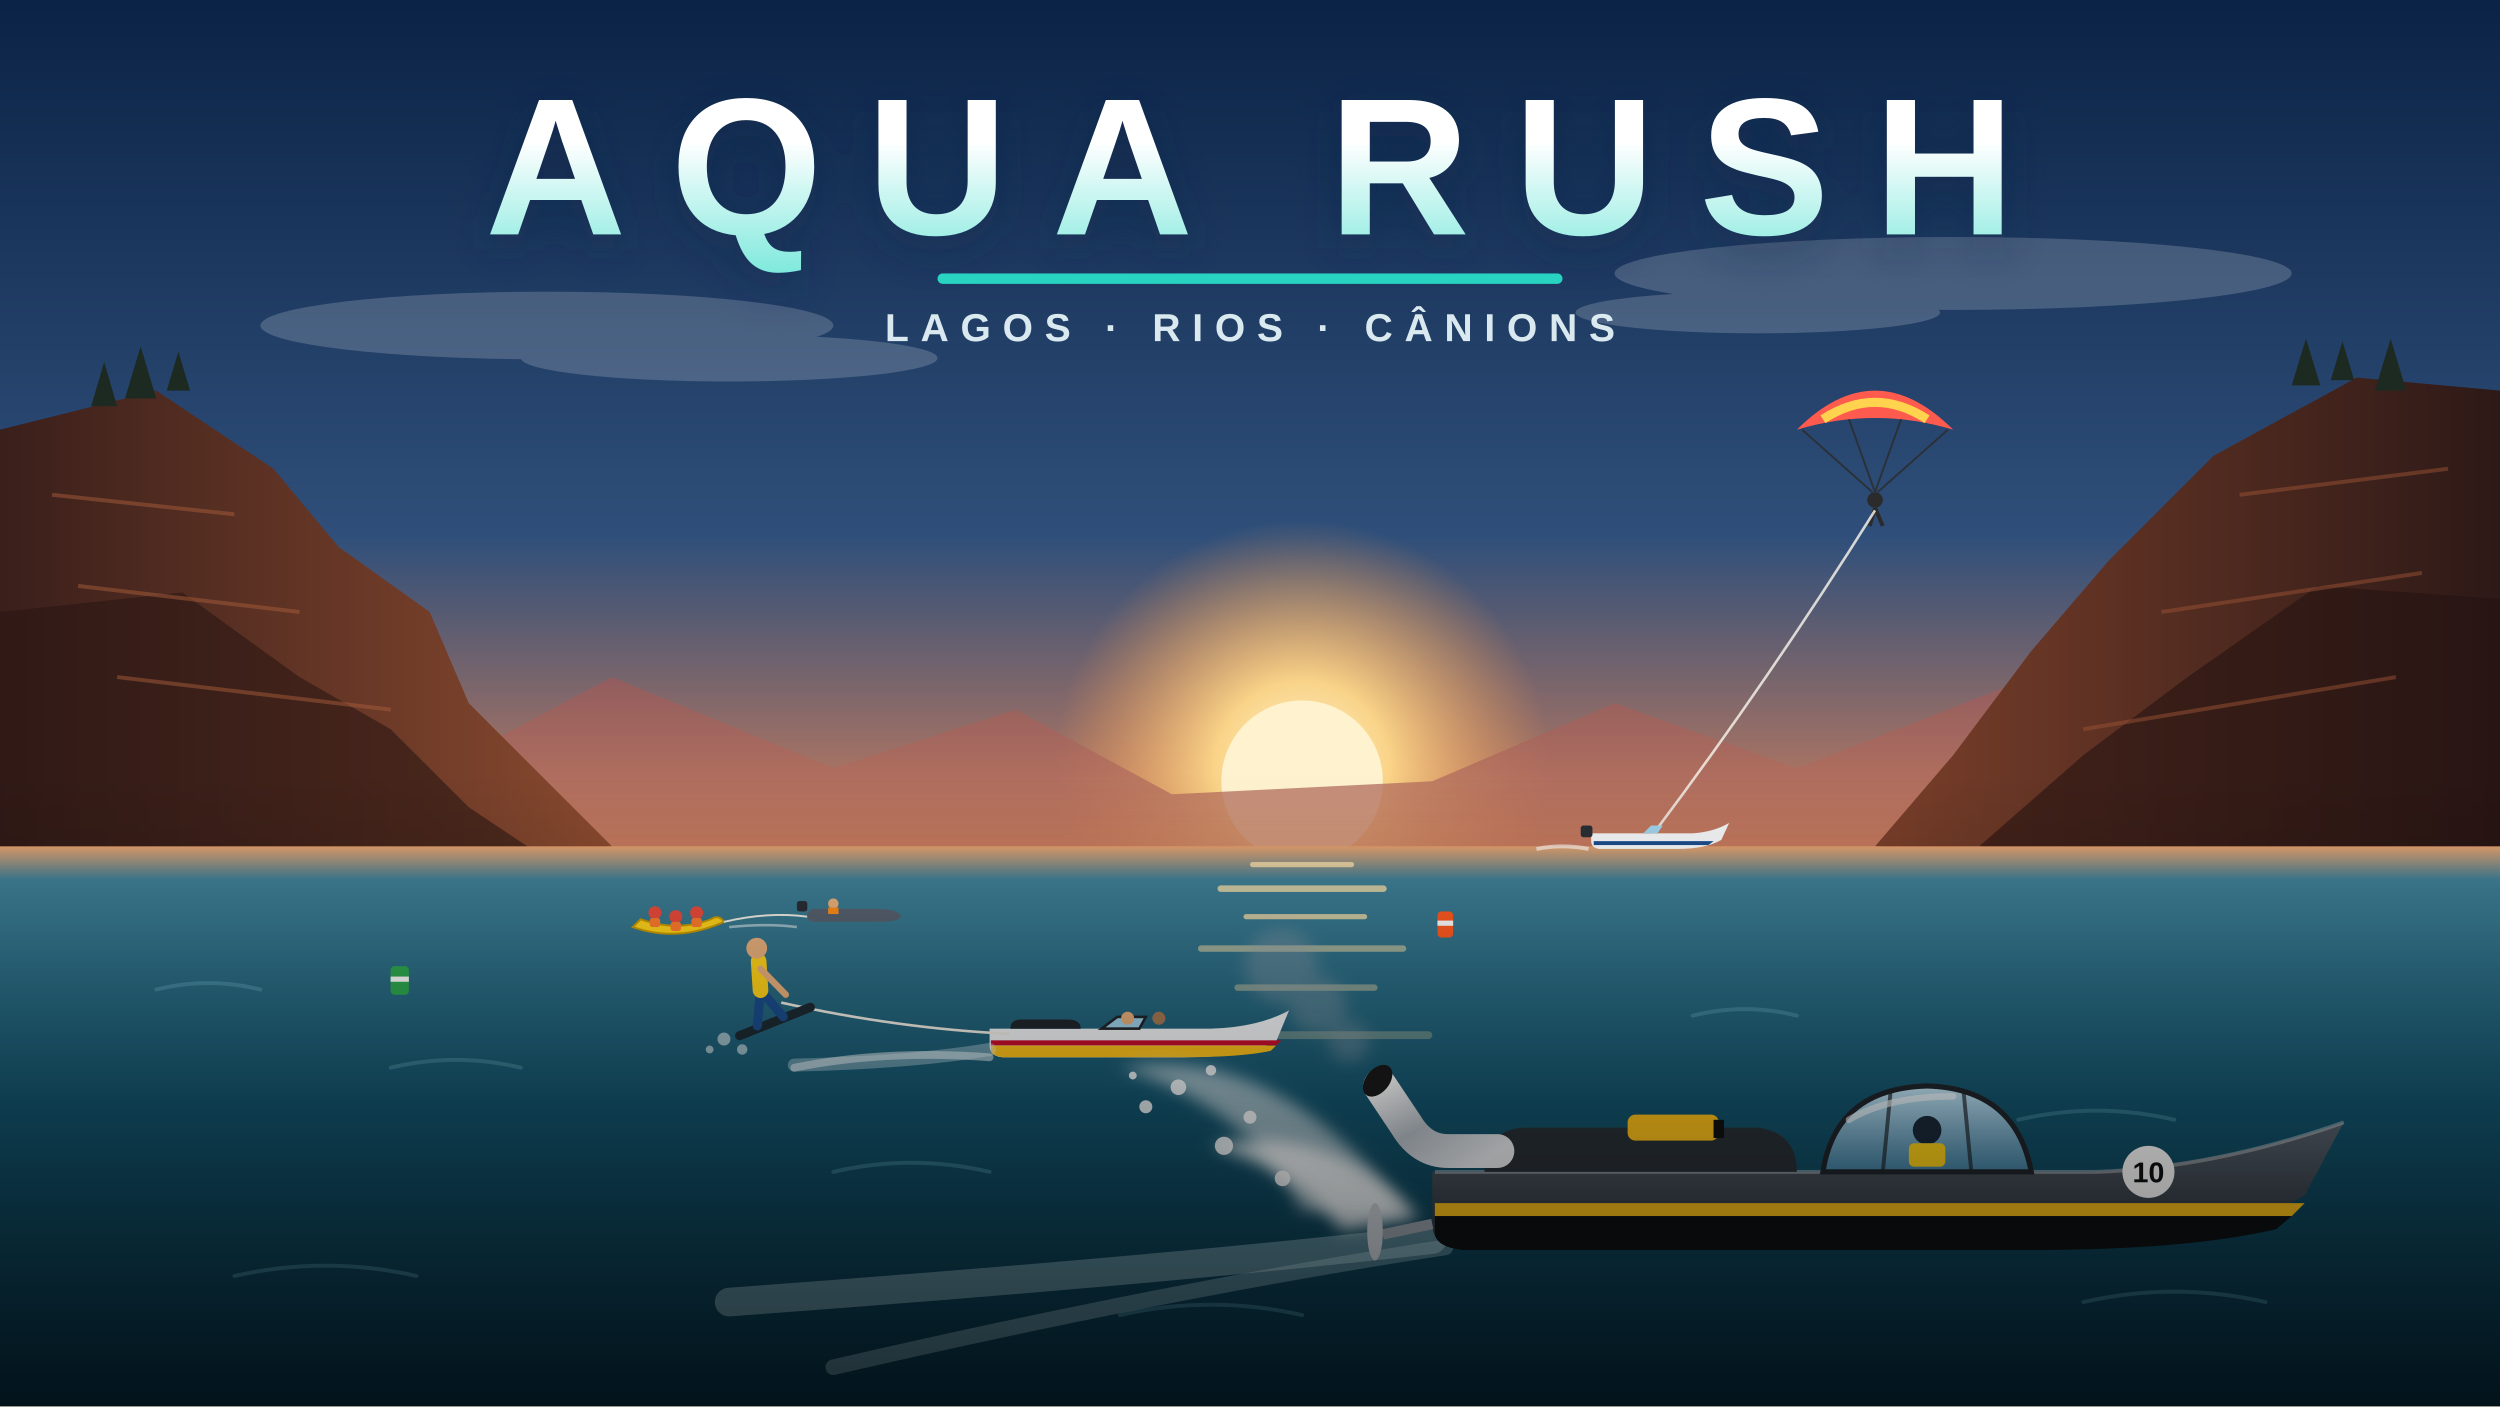
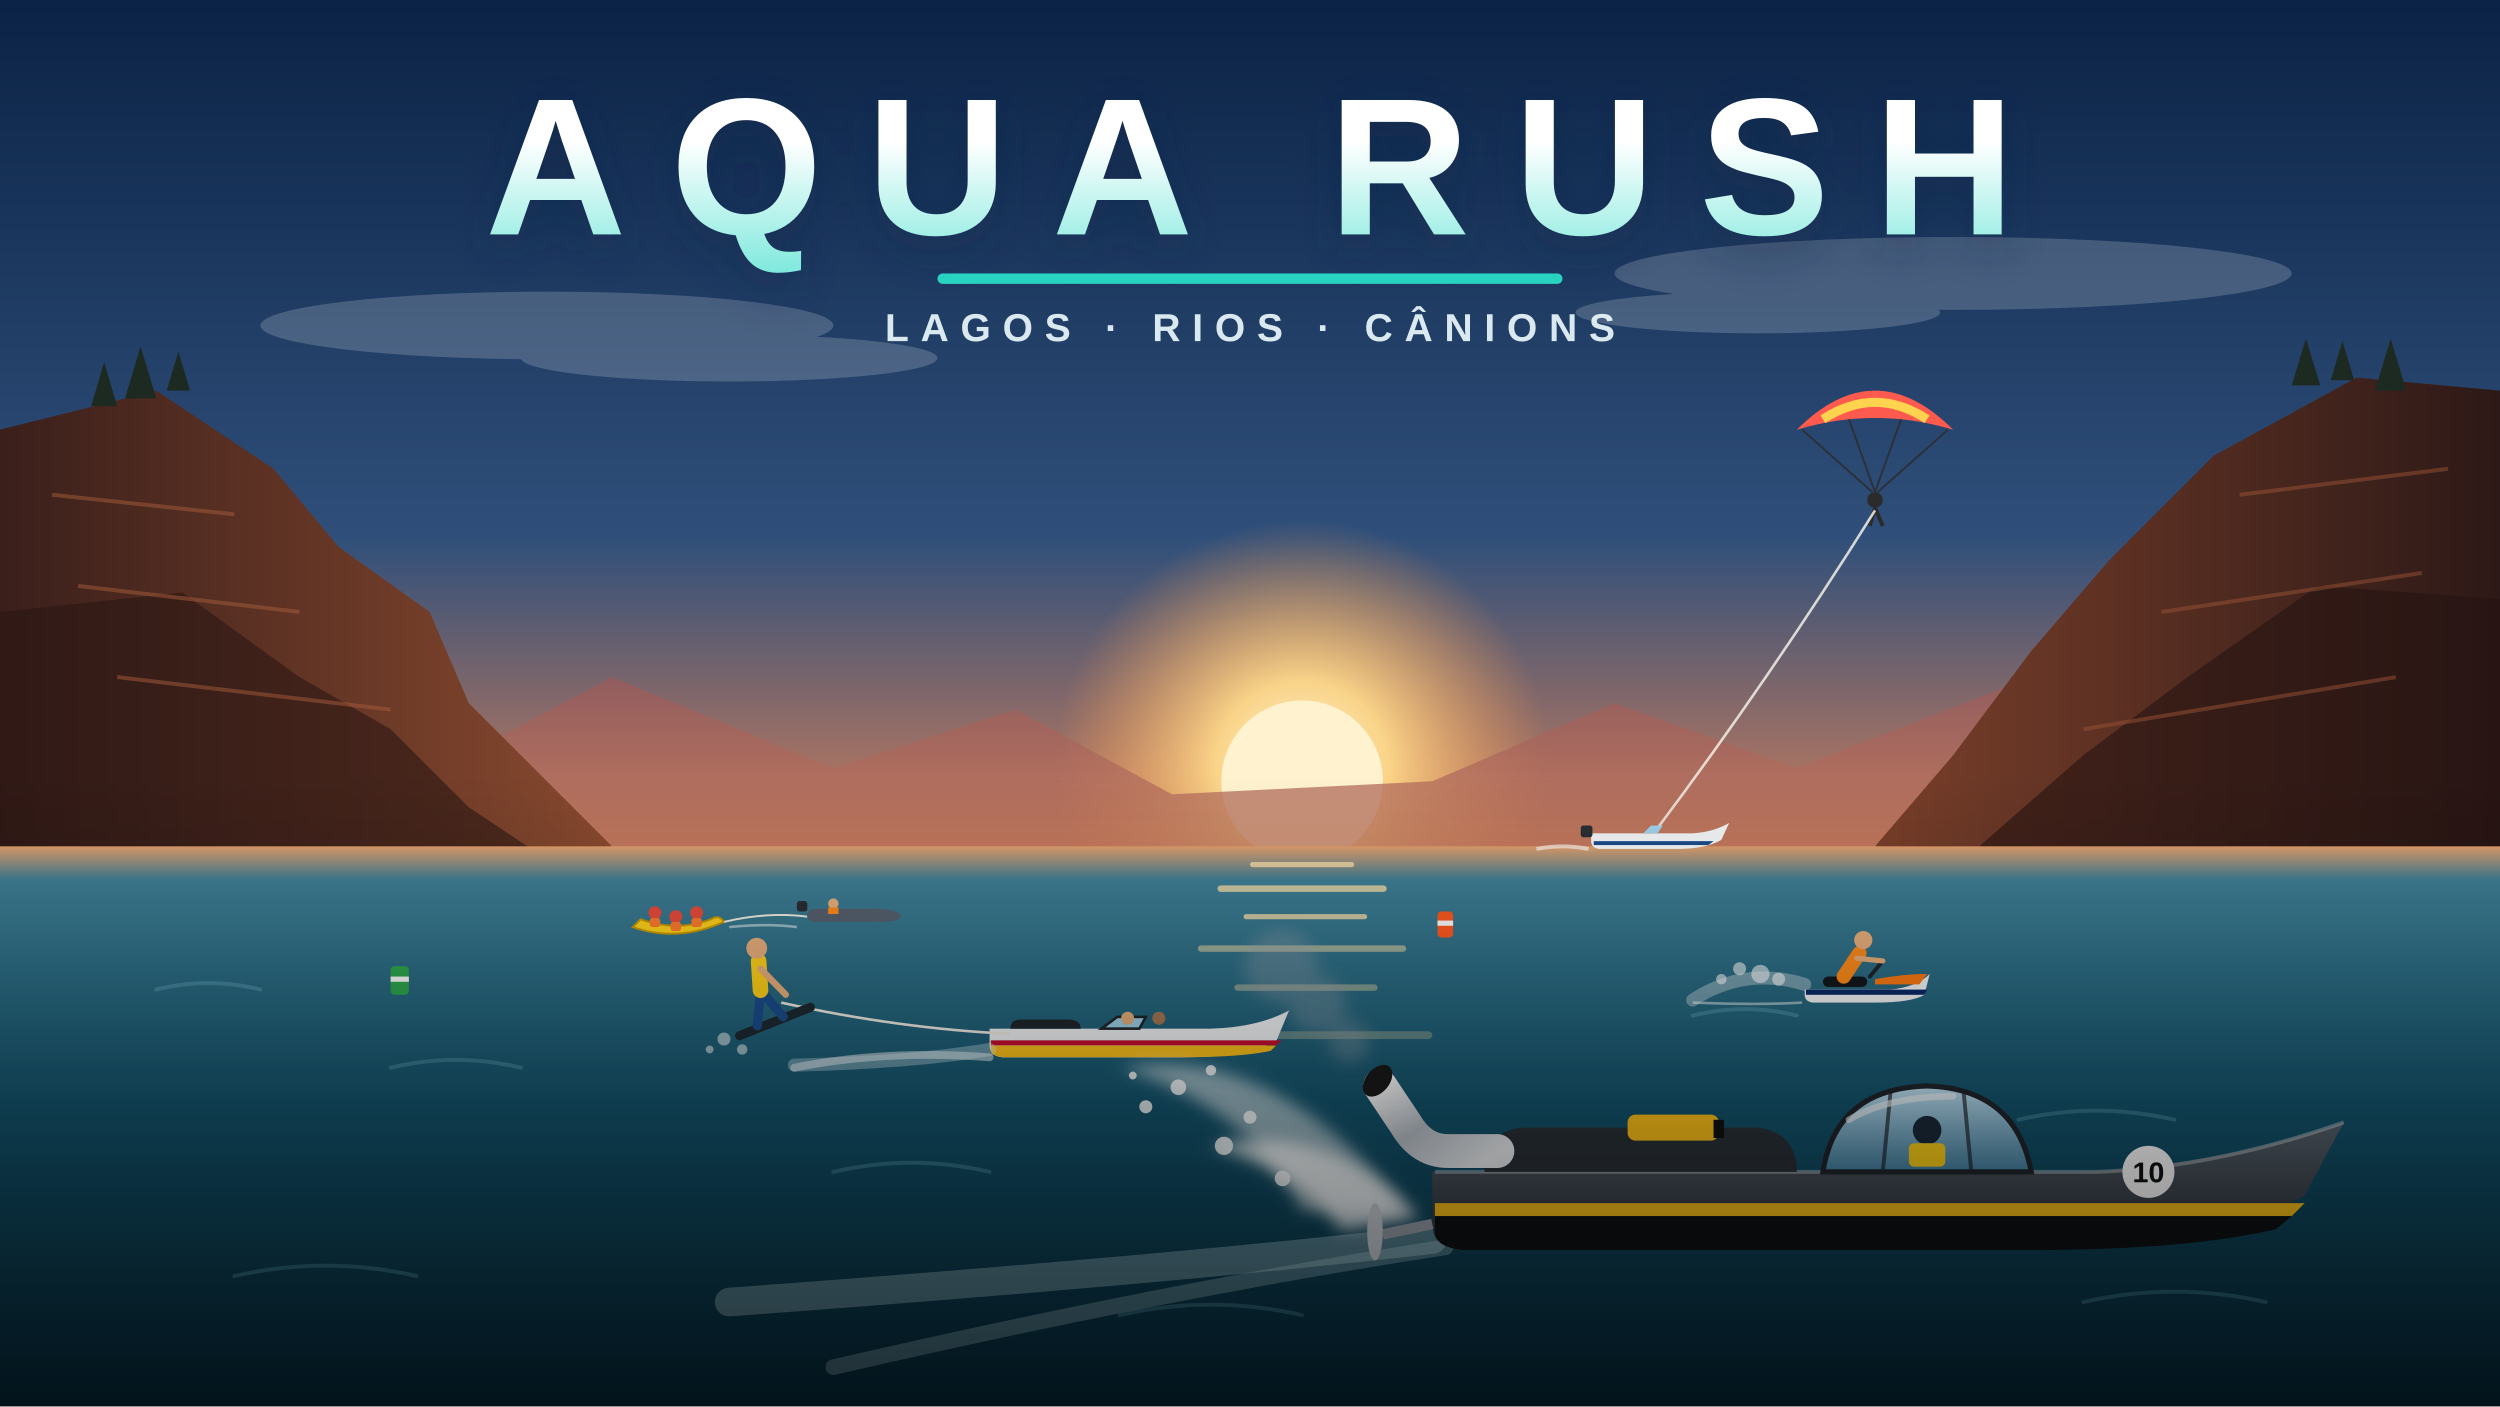
<svg xmlns="http://www.w3.org/2000/svg" viewBox="0 0 1920 1080" preserveAspectRatio="xMidYMid slice">
  <defs>
    <linearGradient id="sky" x1="0" y1="0" x2="0" y2="1">
      <stop offset="0" stop-color="#0b2346" />
      <stop offset="0.38" stop-color="#2f4f7a" />
      <stop offset="0.62" stop-color="#d9825a" />
      <stop offset="0.74" stop-color="#ffc173" />
    </linearGradient>
    <radialGradient id="sun" cx="0.5" cy="0.5" r="0.5">
      <stop offset="0" stop-color="#fff6d6" />
      <stop offset="0.35" stop-color="#ffd98a" stop-opacity="0.95" />
      <stop offset="1" stop-color="#ff9a4a" stop-opacity="0" />
    </radialGradient>
    <linearGradient id="water" x1="0" y1="0" x2="0" y2="1">
      <stop offset="0" stop-color="#e3a06d" />
      <stop offset="0.06" stop-color="#3f7f96" />
      <stop offset="0.45" stop-color="#14566f" />
      <stop offset="1" stop-color="#062b3c" />
    </linearGradient>
    <linearGradient id="cliffL" x1="0" y1="0" x2="1" y2="0">
      <stop offset="0" stop-color="#3a1f1b" />
      <stop offset="1" stop-color="#8a4a2f" />
    </linearGradient>
    <linearGradient id="cliffR" x1="1" y1="0" x2="0" y2="0">
      <stop offset="0" stop-color="#2d1917" />
      <stop offset="1" stop-color="#7a3f2a" />
    </linearGradient>
    <linearGradient id="far" x1="0" y1="0" x2="0" y2="1">
      <stop offset="0" stop-color="#9a5a5a" />
      <stop offset="1" stop-color="#c47a5f" />
    </linearGradient>
    <linearGradient id="hull10" x1="0" y1="0" x2="0" y2="1">
      <stop offset="0" stop-color="#58636e" />
      <stop offset="1" stop-color="#2a3138" />
    </linearGradient>
    <linearGradient id="chrome" x1="0" y1="0" x2="1" y2="1">
      <stop offset="0" stop-color="#ffffff" />
      <stop offset="0.5" stop-color="#b9c1c9" />
      <stop offset="1" stop-color="#eef1f4" />
    </linearGradient>
    <linearGradient id="canopy" x1="0" y1="0" x2="0" y2="1">
      <stop offset="0" stop-color="#cfefff" stop-opacity="0.95" />
      <stop offset="1" stop-color="#4f8db0" stop-opacity="0.85" />
    </linearGradient>
    <linearGradient id="logo" x1="0" y1="0" x2="0" y2="1">
      <stop offset="0.25" stop-color="#ffffff" />
      <stop offset="1" stop-color="#7fe9dd" />
    </linearGradient>
    <linearGradient id="vign" x1="0" y1="0" x2="0" y2="1">
      <stop offset="0.55" stop-color="#000" stop-opacity="0" />
      <stop offset="1" stop-color="#000" stop-opacity="0.55" />
    </linearGradient>
    <filter id="soft" x="-20%" y="-20%" width="140%" height="140%">
      <feGaussianBlur stdDeviation="6" />
    </filter>
    <filter id="glow" x="-50%" y="-50%" width="200%" height="200%">
      <feGaussianBlur stdDeviation="18" />
    </filter>
  </defs>
  <rect width="1920" height="1080" fill="url(#sky)" />
  <circle cx="1000" cy="590" r="190" fill="url(#sun)" />
  <circle cx="1000" cy="600" r="62" fill="#fff3cf" />
  <g fill="#ffffff" opacity="0.18">
    <ellipse cx="420" cy="250" rx="220" ry="26" />
    <ellipse cx="560" cy="275" rx="160" ry="18" />
    <ellipse cx="1500" cy="210" rx="260" ry="28" />
    <ellipse cx="1350" cy="240" rx="140" ry="16" />
  </g>
  <path d="M0 640 L180 560 L320 600 L470 520 L640 590 L780 545 L900 610 L1100 600 L1240 540 L1380 590 L1560 520 L1720 585 L1920 545 L1920 660 L0 660 Z" fill="url(#far)" opacity="0.75" />
  <path d="M0 330 L120 300 L210 360 L260 420 L330 470 L360 540 L420 600 L470 650 L0 700 Z" fill="url(#cliffL)" />
  <path d="M0 470 L140 455 L230 520 L300 560 L360 620 L420 660 L0 700 Z" fill="#2a1513" opacity="0.6" />
  <g stroke="#a65c39" stroke-width="3" opacity="0.5">
    <path d="M40 380 L180 395" />
    <path d="M60 450 L230 470" />
    <path d="M90 520 L300 545" />
  </g>
  <path d="M1920 300 L1810 290 L1700 350 L1620 430 L1560 500 L1500 580 L1440 650 L1920 700 Z" fill="url(#cliffR)" />
  <path d="M1920 460 L1780 450 L1680 520 L1600 580 L1520 650 L1920 700 Z" fill="#241210" opacity="0.6" />
  <g stroke="#9a5233" stroke-width="3" opacity="0.5">
    <path d="M1880 360 L1720 380" />
    <path d="M1860 440 L1660 470" />
    <path d="M1840 520 L1600 560" />
  </g>
  <g fill="#1d2a22">
    <path d="M70 312 l10 -34 l10 34 Z" />
    <path d="M96 306 l12 -40 l12 40 Z" />
    <path d="M128 300 l9 -30 l9 30 Z" />
    <path d="M1760 296 l11 -36 l11 36 Z" />
    <path d="M1790 292 l9 -30 l9 30 Z" />
    <path d="M1824 300 l12 -40 l12 40 Z" />
  </g>
  <rect y="650" width="1920" height="430" fill="url(#water)" />
  <g fill="#ffe2a8" opacity="0.75">
    <rect x="960" y="662" width="80" height="4" rx="2" />
    <rect x="935" y="680" width="130" height="5" rx="2.5" />
    <rect x="955" y="702" width="95" height="4" rx="2" />
    <rect x="920" y="726" width="160" height="5" rx="2.5" opacity="0.7" />
    <rect x="948" y="756" width="110" height="5" rx="2.5" opacity="0.55" />
    <rect x="900" y="792" width="200" height="6" rx="3" opacity="0.4" />
  </g>
  <g stroke="#7fc9da" stroke-width="3" fill="none" opacity="0.28" stroke-linecap="round">
    <path d="M120 760 q40 -10 80 0" />
    <path d="M300 820 q50 -12 100 0" />
    <path d="M640 900 q60 -14 120 0" />
    <path d="M1300 780 q40 -10 80 0" />
    <path d="M1550 860 q60 -14 120 0" />
    <path d="M180 980 q70 -16 140 0" />
    <path d="M860 1010 q70 -16 140 0" />
    <path d="M1600 1000 q70 -16 140 0" />
  </g>
  <g>
    <path d="M1380 330 Q1440 270 1500 330 Q1440 312 1380 330 Z" fill="#ff5a4e" />
    <path d="M1400 322 Q1440 296 1480 322" stroke="#ffd34d" stroke-width="7" fill="none" />
    <g stroke="#2b2b2b" stroke-width="1.5" opacity="0.8">
      <path d="M1384 330 L1438 378" />
      <path d="M1496 330 L1442 378" />
      <path d="M1420 322 L1440 378" />
      <path d="M1460 322 L1440 378" />
    </g>
    <circle cx="1440" cy="384" r="6" fill="#2b2b2b" />
    <path d="M1440 390 L1436 404 M1440 390 L1446 404" stroke="#2b2b2b" stroke-width="3" />
    <path d="M1440 392 Q1360 520 1270 640" stroke="#f2efe6" stroke-width="2" fill="none" opacity="0.85" />
    <path d="M1222 640 H1300 Q1316 639 1328 632 L1322 645 Q1310 652 1288 652 H1228 Q1222 651 1222 646 Z" fill="#f4f6f8" />
    <path d="M1224 646 H1316 L1312 649 H1224 Z" fill="#1b4d8c" />
    <path d="M1262 640 l6 -6 h9 l-4 6 Z" fill="#9fd3ea" />
    <rect x="1214" y="634" width="9" height="9" rx="2" fill="#2a2f35" />
    <path d="M1180 652 Q1200 648 1220 652" stroke="#ffffff" stroke-width="3" opacity="0.6" fill="none" />
  </g>
  <g>
    <path d="M486 712 Q520 724 556 708 Q552 702 546 706 Q520 716 492 706 Z" fill="#ffd21a" stroke="#c99a00" stroke-width="1.5" />
    <g fill="#e94b3c">
      <circle cx="503" cy="701" r="5" />
      <circle cx="519" cy="704" r="5" />
      <circle cx="535" cy="701" r="5" />
    </g>
    <g fill="#ff7b2e">
      <rect x="499" y="705" width="8" height="7" rx="2" />
      <rect x="515" y="708" width="8" height="7" rx="2" />
      <rect x="531" y="705" width="8" height="7" rx="2" />
    </g>
    <path d="M556 708 Q590 700 620 704" stroke="#f2efe6" stroke-width="1.5" fill="none" />
    <rect x="620" y="698" width="58" height="10" rx="5" fill="#56616e" />
    <path d="M672 698 Q690 698 692 704 Q690 708 676 708 Z" fill="#56616e" />
    <rect x="612" y="692" width="8" height="8" rx="2" fill="#2a2f35" />
    <circle cx="640" cy="694" r="4" fill="#e9b07c" />
    <rect x="636" y="697" width="8" height="5" fill="#ff8c1a" />
    <path d="M560 712 Q590 709 612 712" stroke="#ffffff" stroke-width="2" opacity="0.5" fill="none" />
  </g>
  <g>
    <path d="M610 820 Q680 806 760 812" stroke="#ffffff" stroke-width="6" opacity="0.5" fill="none" stroke-linecap="round" />
    <path d="M760 790 H930 Q966 789 990 776 L980 800 Q954 812 906 812 H770 Q760 811 760 803 Z" fill="#f4f6f8" />
    <path d="M761 799 H984 L980 803 H761 Z" fill="#c8102e" />
    <path d="M761 803 H980 L976 807 Q954 812 906 812 H770 Q762 811 761 807 Z" fill="#ffc21a" />
    <path d="M846 790 l12 -9 h22 l-5 9 Z" fill="#9fd3ea" stroke="#20262c" stroke-width="2" />
    <path d="M776 790 H830 Q830 783 820 783 H784 Q776 783 776 790 Z" fill="#20262c" />
    <circle cx="866" cy="782" r="5" fill="#e9b07c" />
    <circle cx="890" cy="782" r="5" fill="#a87a55" />
    <path d="M760 806 Q700 816 610 818" stroke="#e8f6fb" stroke-width="10" opacity="0.35" fill="none" stroke-linecap="round" />
    <path d="M776 794 Q690 790 600 770" stroke="#f2efe6" stroke-width="2" fill="none" />
    <g transform="rotate(-14 586 760)">
      <path d="M560 790 L618 782" stroke="#1d2a33" stroke-width="7" stroke-linecap="round" />
      <path d="M575 786 L584 760 L596 784" stroke="#1b4d8c" stroke-width="7" stroke-linecap="round" fill="none" />
      <path d="M584 760 L588 738" stroke="#ffd21a" stroke-width="12" stroke-linecap="round" />
      <circle cx="589" cy="728" r="8" fill="#e9b07c" />
      <path d="M588 744 L602 768" stroke="#e9b07c" stroke-width="5" stroke-linecap="round" />
    </g>
    <g fill="#ffffff" opacity="0.55">
      <circle cx="556" cy="798" r="5" />
      <circle cx="570" cy="806" r="4" />
      <circle cx="545" cy="806" r="3" />
    </g>
+   </g>
+   <g>
+     <path d="M1300 768 Q1340 742 1386 756" stroke="#ffffff" stroke-width="10" opacity="0.35" fill="none" stroke-linecap="round" />
+     <g fill="#ffffff" opacity="0.6">
+       <circle cx="1352" cy="748" r="7" />
+       <circle cx="1336" cy="744" r="5" />
+       <circle cx="1366" cy="752" r="5" />
+       <circle cx="1322" cy="752" r="4" />
+     </g>
+     <path d="M1386 760 H1452 Q1472 758 1482 748 L1478 764 Q1468 770 1440 770 H1392 Q1386 769 1386 764 Z" fill="#f4f6f8" />
+     <path d="M1387 760 H1480 L1478 764 H1387 Z" fill="#0b2a6b" />
+     <path d="M1440 752 Q1462 748 1480 748 L1474 756 H1440 Z" fill="#ff7a12" />
+     <rect x="1400" y="750" width="34" height="8" rx="4" fill="#15181b" />
+     <path d="M1436 750 l10 -12" stroke="#20262c" stroke-width="3" stroke-linecap="round" />
+     <path d="M1416 750 L1428 732" stroke="#ff8c1a" stroke-width="11" stroke-linecap="round" />
+     <circle cx="1431" cy="722" r="7" fill="#e9b07c" />
+     <path d="M1426 736 L1446 738" stroke="#e9b07c" stroke-width="4" stroke-linecap="round" />
+     <path d="M1384 770 Q1350 772 1300 770" stroke="#ffffff" stroke-width="2" opacity="0.5" fill="none" />
  </g>
  <g>
    <rect x="1104" y="700" width="12" height="20" rx="3" fill="#ff5a1f" />
    <rect x="1104" y="707" width="12" height="4" fill="#fff" />
    <rect x="300" y="742" width="14" height="22" rx="3" fill="#2fa84f" />
    <rect x="300" y="750" width="14" height="4" fill="#fff" />
  </g>
  <g>
    <g fill="#ffffff">
      <path d="M1080 930 Q980 800 860 820 Q960 850 1000 930 Z" opacity="0.55" filter="url(#soft)" />
      <path d="M1090 935 Q1020 860 930 880 Q1000 900 1030 945 Z" opacity="0.8" filter="url(#soft)" />
    </g>
    <g fill="#ffffff" opacity="0.85">
      <circle cx="905" cy="835" r="6" />
      <circle cx="930" cy="822" r="4" />
      <circle cx="880" cy="850" r="5" />
      <circle cx="960" cy="858" r="5" />
      <circle cx="940" cy="880" r="7" />
      <circle cx="985" cy="905" r="6" />
      <circle cx="870" cy="826" r="3" />
    </g>
    <path d="M1100 952 Q900 975 560 1000" stroke="#d7f0f7" stroke-width="22" opacity="0.35" fill="none" stroke-linecap="round" />
    <path d="M1110 958 Q900 990 640 1050" stroke="#d7f0f7" stroke-width="12" opacity="0.3" fill="none" stroke-linecap="round" />
    <path d="M1100 900 H1600 Q1700 896 1800 862 L1770 918 Q1700 958 1560 960 H1124 Q1100 958 1100 940 Z" fill="url(#hull10)" />
    <path d="M1102 924 H1770 L1760 934 H1102 Z" fill="#ffc21a" />
    <path d="M1102 934 H1760 L1748 944 Q1680 960 1560 960 H1124 Q1104 958 1102 948 Z" fill="#0e1114" />
    <path d="M1102 900 H1610 Q1700 897 1800 862" stroke="#ffffff" stroke-width="3" opacity="0.35" fill="none" />
    <path d="M1140 900 H1380 Q1380 870 1350 866 H1170 Q1140 868 1140 900 Z" fill="#2a3138" />
    <rect x="1250" y="856" width="70" height="20" rx="6" fill="#ffc21a" />
    <rect x="1316" y="860" width="8" height="14" fill="#111" />
    <path d="M1400 900 Q1410 836 1480 834 Q1548 836 1560 900 Z" fill="url(#canopy)" stroke="#20262c" stroke-width="4" />
    <path d="M1452 838 L1446 900 M1508 838 L1514 900" stroke="#20262c" stroke-width="3" opacity="0.7" />
    <circle cx="1480" cy="868" r="11" fill="#1b2a3a" />
    <rect x="1466" y="878" width="28" height="18" rx="4" fill="#ffd21a" />
    <path d="M1420 860 Q1450 842 1500 842" stroke="#ffffff" stroke-width="5" opacity="0.6" fill="none" stroke-linecap="round" />
    <path d="M1150 884 H1112 Q1092 884 1080 864 L1060 834" stroke="url(#chrome)" stroke-width="26" fill="none" stroke-linecap="round" />
    <ellipse cx="1058" cy="830" rx="14" ry="9" fill="#1a1a1a" transform="rotate(-50 1058 830)" />
    <g fill="#9aa3ad" opacity="0.35" filter="url(#soft)">
      <circle cx="1036" cy="800" r="16" />
      <circle cx="1012" cy="772" r="22" />
      <circle cx="984" cy="742" r="28" />
    </g>
    <path d="M1100 940 L1062 948" stroke="#9aa3ad" stroke-width="8" />
    <ellipse cx="1056" cy="946" rx="6" ry="22" fill="#c9ced4" />
    <circle cx="1650" cy="900" r="20" fill="#ffffff" />
    <text x="1650" y="908" font-family="Segoe UI, Arial, sans-serif" font-weight="800" font-size="22" text-anchor="middle" fill="#0e1114">10</text>
  </g>
  <rect width="1920" height="1080" fill="url(#vign)" />
  <g text-anchor="middle" font-family="Segoe UI, Arial, sans-serif">
    <text x="960" y="190" font-size="150" font-weight="800" letter-spacing="34" fill="#0b2346" opacity="0.45" filter="url(#glow)">AQUA RUSH</text>
    <text x="960" y="180" font-size="150" font-weight="800" letter-spacing="34" fill="url(#logo)">AQUA RUSH</text>
    <rect x="720" y="210" width="480" height="8" rx="4" fill="#29d3c2" />
    <text x="960" y="262" font-size="30" font-weight="600" letter-spacing="9" fill="#e9f7fb" opacity="0.92">LAGOS · RIOS · CÂNIONS</text>
  </g>
</svg>
